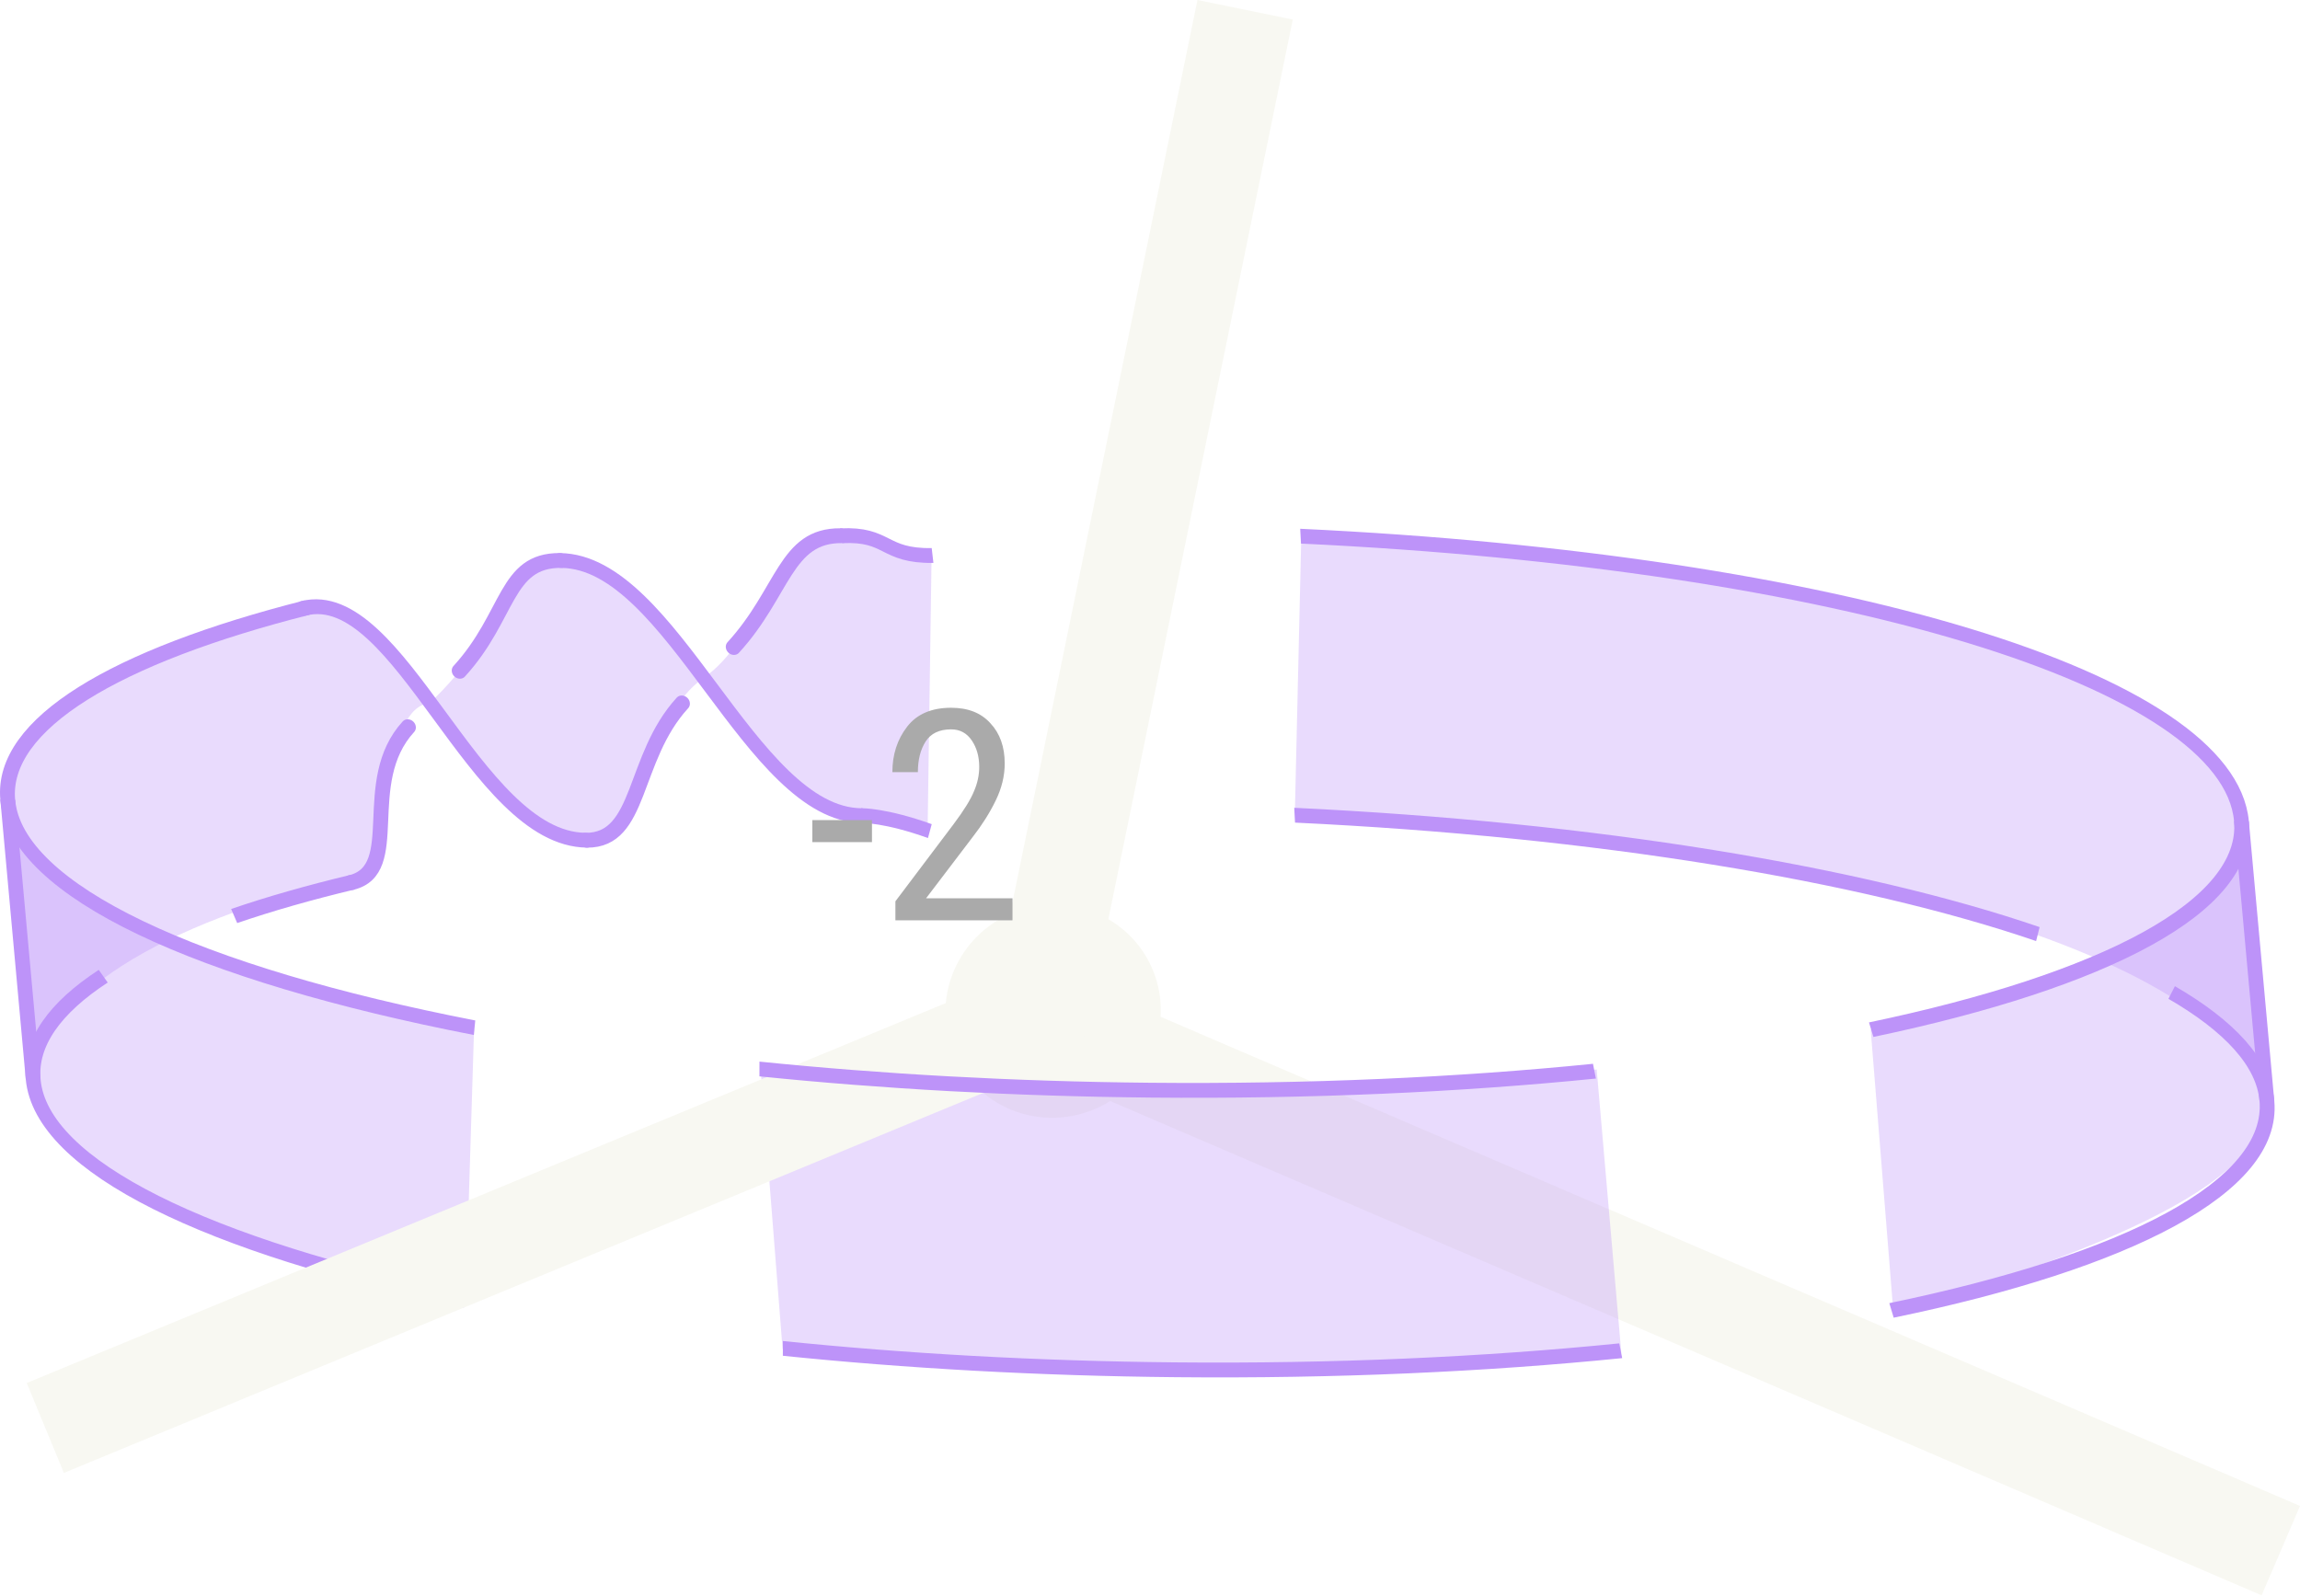
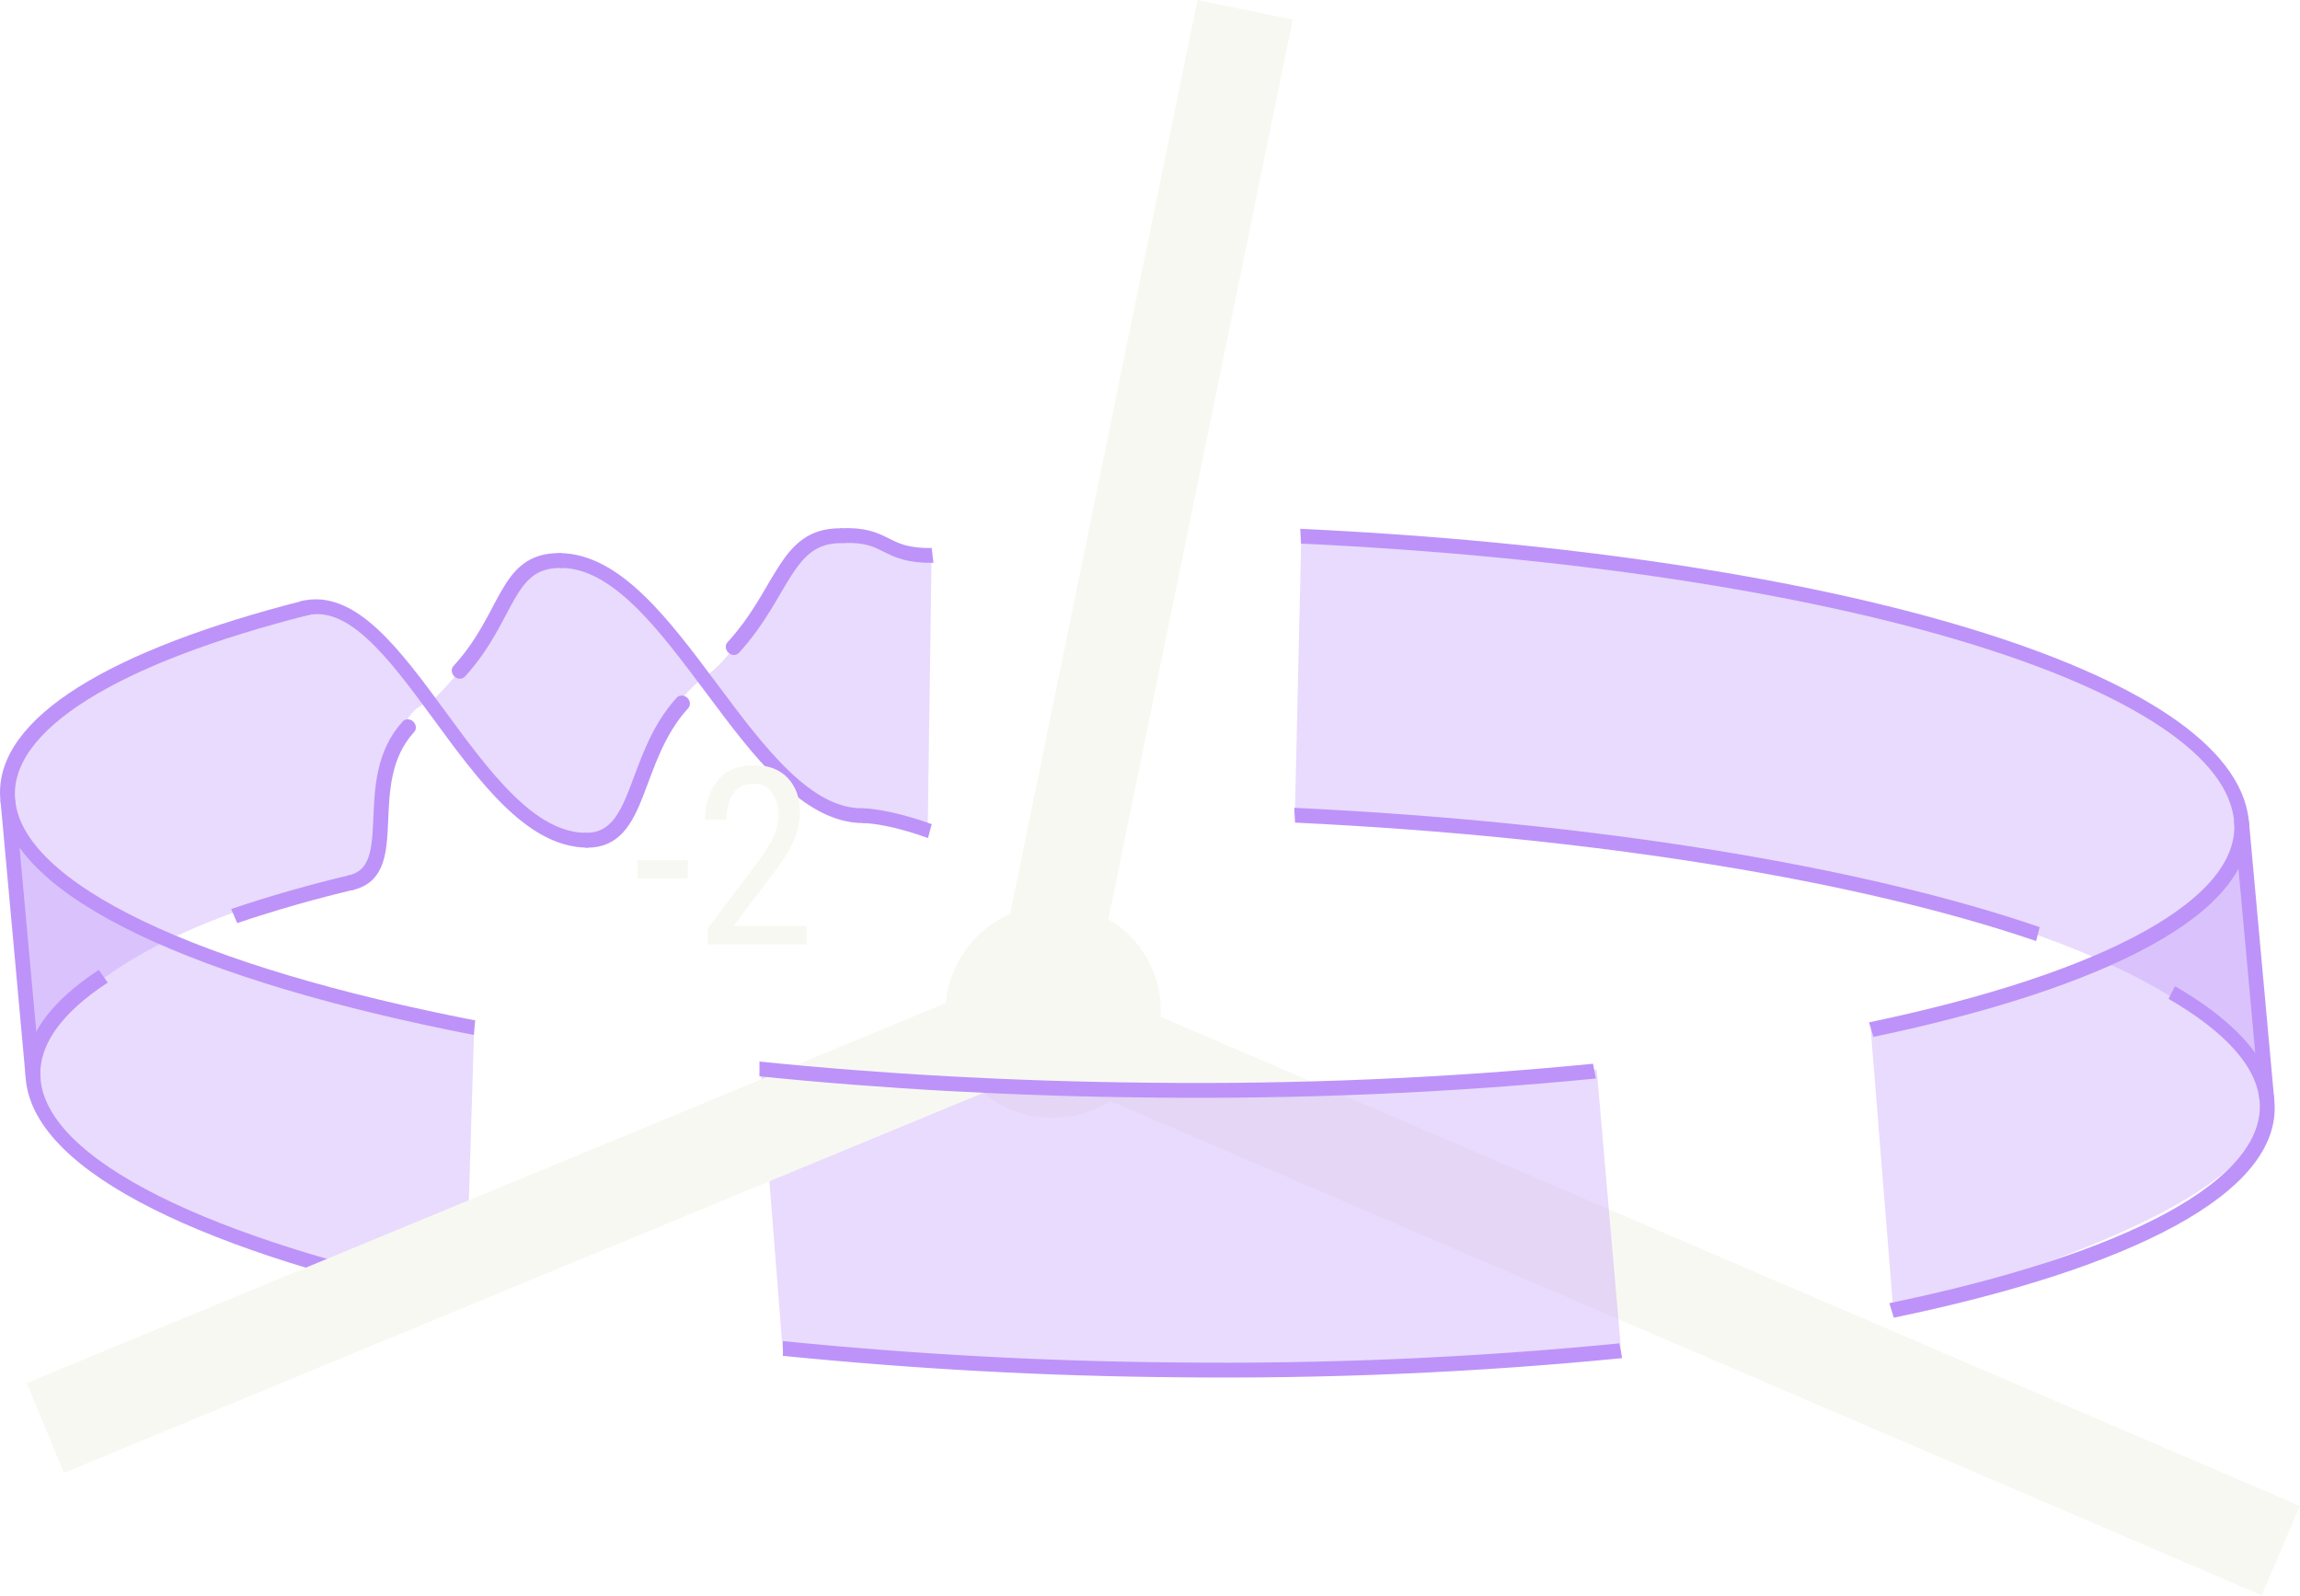
- <svg xmlns="http://www.w3.org/2000/svg" viewBox="0 0 83.175 57.7" version="1.1" id="svg1">
-   <defs id="defs1" />
-   <g id="layer1" transform="translate(-38.0765,-21.80823)">
-     <path style="fill:none;stroke:#f8f8f2;stroke-width:3.519;stroke-dasharray:none;stroke-opacity:1" d="M 75.634,58.604 120.558,77.891" id="path3" />
-     <ellipse style="fill:#f8f8f2;fill-opacity:1;stroke:none;stroke-width:0.252;stroke-dasharray:none;stroke-opacity:1" id="path5-19-3" cx="49.152" cy="82.419" rx="3.901" ry="3.848" transform="rotate(-21.71742)" />
-     <path style="display:inline;fill:#bd93f9;fill-opacity:0.333;stroke:none;stroke-width:0.265;stroke-dasharray:none;stroke-opacity:1" d="m -6.556,14.357 c -0.844,0.031 -1.032,-0.487 -1.894,-0.317 -0.957,0.189 -1.339,1.839 -2.388,2.528 -1.096,0.719 -1.598,3.046 -2.448,2.96 -0.806,-0.082 -1.631,-0.778 -2.496,-2.469 -0.345,-0.245 -0.452,-1.565 -2.121,-1.698 -3.052,0.817 -5.17,1.979 -5.607,3.507 v 5 c 0.402,-1.654 2.801,-2.89 6.243,-3.725 0.647,-0.828 0.611,-2.944 1.485,-3.084 1.425,-1.245 1.652,-2.54 2.585,-2.565 0.879,-0.024 1.684,1.12 2.358,2.074 0.524,0.741 1.307,2.217 2.218,2.38 1.079,0.193 0.742,0.099 1.546,0.322 m 6.611,-0.379 c 8.516,0.357 16.279,2.053 16.952,4.978 v -5 C 16.163,15.986 8.832,14.261 0.105,13.919" id="path10-1" transform="matrix(2.019458,0.01940441,0.1840872,2.023382,82.3618,13.00887)" />
-     <path style="display:inline;fill:#bd93f9;fill-opacity:0.333;stroke:none;stroke-width:0.265;stroke-dasharray:none;stroke-opacity:1" d="m -10.519,28.56 c 4.833,0.432 10.289,0.41 15.026,-0.069 l 0.021,-5.069 c -4.72,0.506 -10.157,0.569 -14.985,0.149 m 19.906,4.192 c 2.541,-0.859 6.879,-2.129 7.04,-3.896 v -5 c -0.176,1.673 -3.106,2.677 -6.985,3.794 m -25.032,0.239 c -4.301,-0.805 -7.44,-2.135 -7.982,-4.033 v 5 c 0.267,1.782 3.209,3.088 7.386,3.918" id="path8-49" transform="matrix(2.019458,0.01940441,0.1840872,2.023382,82.3618,13.00887)" />
-     <path style="display:inline;fill:none;stroke:#bd93f9;stroke-width:0.265;stroke-opacity:1" d="m 14.959,21.946 c 0.986,0.592 1.53,1.241 1.53,1.921 -1e-6,1.529 -2.745,2.898 -7.07,3.815 m -4.919,0.768 c -2.453,0.268 -5.162,0.417 -8.011,0.417 -2.464,0 -4.823,-0.111 -7.002,-0.315 m -5.625,-0.807 c -4.499,-0.917 -7.373,-2.313 -7.373,-3.878 0,-0.656 0.505,-1.283 1.424,-1.857" id="path9-2" transform="matrix(2.019458,0.01940441,0.1840872,2.023382,82.3618,13.00887)" />
-     <path style="display:inline;fill:none;stroke:#bd93f9;stroke-width:0.265;stroke-opacity:1" d="m -19.642,20.911 c 0.657,-0.224 1.386,-0.433 2.179,-0.626 m 9.238,-1.278 c 0,0 0.42,-0.013 1.19,0.265 m 6.564,-0.347 c 5.381,0.205 10.056,0.946 13.127,1.999" id="path4-9-06" transform="matrix(2.019458,0.01940441,0.1840872,2.023382,82.3618,13.00887)" />
-     <path style="fill:none;stroke:#f8f8f2;stroke-width:3.519;stroke-dasharray:none;stroke-opacity:1" d="M 39.715,73.454 75.634,58.604 83.104,22.162" id="path2" />
-     <path id="path4-8" style="display:inline;fill:none;stroke:#bd93f9;stroke-width:0.265;stroke-opacity:1" d="M 0.091,13.932 C 9.71,14.295 16.489,16.362 16.489,18.868 v 0 c 1e-6,1.518 -2.705,2.878 -6.976,3.795 m -5.028,0.79 c -2.449,0.267 -5.153,0.416 -7.996,0.416 -2.45,0 -4.797,-0.11 -6.966,-0.312 m -5.039,-0.689 c -4.855,-0.912 -7.995,-2.364 -7.995,-3.999 3e-6,-1.355 2.165,-2.587 5.68,-3.489 m 9.688,-1.376 c 0.859,-0.051 0.708,0.359 1.606,0.337" transform="matrix(2.019458,0.01940441,0.1840872,2.023382,82.3618,13.00887)" />
-     <path style="display:inline;fill:none;fill-opacity:1;stroke:#bd93f9;stroke-width:0.265;stroke-dasharray:none;stroke-opacity:1" d="m -23.511,18.868 v 5" id="path6-9" transform="matrix(2.019458,0.01940441,0.1840872,2.023382,82.3618,13.00887)" />
-     <path style="display:inline;fill:none;fill-opacity:1;stroke:#bd93f9;stroke-width:0.265;stroke-dasharray:none;stroke-opacity:1" d="m 16.489,18.868 -2e-6,5" id="path7-2" transform="matrix(2.019458,0.01940441,0.1840872,2.023382,82.3618,13.00887)" />
-     <g id="g22" style="display:inline" transform="matrix(2.019458,0.01940441,-0.1840872,-2.023382,35.29182,344.1445)">
-       <path style="fill:none;fill-opacity:1;stroke:#bd93f9;stroke-width:0.265;stroke-linecap:round;stroke-dasharray:none;stroke-opacity:1" d="m 25.05,144.527 c 1,0 0.95,1.473 1.95,2.473" id="path20" />
-       <path style="fill:none;fill-opacity:1;stroke:#bd93f9;stroke-width:0.265;stroke-linecap:round;stroke-dasharray:none;stroke-opacity:1" d="m 28,148 c 1,1 1.117,2.019 2.117,2.019" id="path21" />
-       <path style="fill:none;fill-opacity:1;stroke:#bd93f9;stroke-width:0.265;stroke-linecap:round;stroke-dasharray:none;stroke-opacity:1" d="m 30.035,145.014 c -2,1e-5 -2.985,4.513 -4.985,4.513" id="path22" />
+ <svg xmlns="http://www.w3.org/2000/svg" viewBox="0 0 83.175 57.7">
+   <g transform="translate(-38.076 -21.808)">
+     <path d="m75.634 58.604 44.924 19.287" class="stroke-comment fill-comment" style="fill:none;stroke:#f8f8f2;stroke-width:3.519;stroke-dasharray:none;stroke-opacity:1" />
+     <ellipse cx="49.152" cy="82.419" class="stroke-comment fill-comment" rx="3.901" ry="3.848" style="fill:#f8f8f2;fill-opacity:1;stroke:none;stroke-width:.252;stroke-dasharray:none;stroke-opacity:1" transform="rotate(-21.717)" />
+     <path d="M-6.556 14.357c-.845.03-1.032-.487-1.894-.317-.958.188-1.34 1.839-2.389 2.528-1.096.72-1.597 3.046-2.447 2.96-.807-.082-1.631-.778-2.496-2.47-.346-.244-.452-1.564-2.122-1.698-3.052.818-5.17 1.98-5.607 3.508v5c.402-1.654 2.801-2.89 6.243-3.725.648-.829.611-2.945 1.486-3.084 1.425-1.245 1.652-2.54 2.585-2.565.878-.025 1.684 1.12 2.358 2.074.524.74 1.307 2.217 2.219 2.38 1.079.192.742.098 1.546.321m6.611-.379c8.516.357 16.279 2.053 16.952 4.978v-5c-.326-2.882-7.657-4.607-16.384-4.949" style="display:inline;fill:#bd93f9;fill-opacity:.333;stroke:none;stroke-width:.265;stroke-dasharray:none;stroke-opacity:1" transform="matrix(2.01946 .0194 .18409 2.02338 82.362 13.009)" class="fill-purple" />
+     <path d="M-10.519 28.56c4.833.433 10.29.41 15.026-.069l.021-5.068c-4.72.505-10.157.568-14.985.149M9.45 27.764c2.541-.859 6.879-2.13 7.04-3.896v-5c-.176 1.672-3.105 2.677-6.985 3.793m-25.032.24c-4.302-.806-7.44-2.136-7.983-4.033v5c.268 1.782 3.209 3.088 7.387 3.917" style="display:inline;fill:#bd93f9;fill-opacity:.333;stroke:none;stroke-width:.265;stroke-dasharray:none;stroke-opacity:1" transform="matrix(2.01946 .0194 .18409 2.02338 82.362 13.009)" class="fill-purple" />
+     <path d="M14.96 21.946c.985.592 1.53 1.24 1.53 1.922 0 1.529-2.746 2.897-7.07 3.814m-4.92.768a74 74 0 0 1-8.01.418 76 76 0 0 1-7.003-.315m-5.625-.808c-4.5-.917-7.373-2.313-7.373-3.877 0-.656.506-1.283 1.424-1.857m2.445-1.1a26 26 0 0 1 2.18-.626m9.237-1.278s.42-.013 1.19.265m6.564-.347c5.38.205 10.056.946 13.127 1.999" style="display:inline;fill:none;stroke:#bd93f9;stroke-width:.265;stroke-opacity:1" transform="matrix(2.01946 .0194 .18409 2.02338 82.362 13.009)" class="stroke-purple" />
+     <path d="m39.715 73.454 35.919-14.85 7.47-36.442" class="stroke-comment fill-comment" style="fill:none;stroke:#f8f8f2;stroke-width:3.519;stroke-dasharray:none;stroke-opacity:1" />
+     <path d="M.091 13.932c9.619.363 16.398 2.43 16.398 4.936 0 1.517-2.705 2.877-6.976 3.794m-5.028.79a74 74 0 0 1-7.996.416c-2.45 0-4.797-.11-6.966-.312m-5.04-.689c-4.854-.912-7.994-2.364-7.994-4 0-1.354 2.165-2.586 5.68-3.488m9.688-1.377c.86-.05.708.36 1.606.337" style="display:inline;fill:none;stroke:#bd93f9;stroke-width:.265;stroke-opacity:1" transform="matrix(2.01946 .0194 .18409 2.02338 82.362 13.009)" class="stroke-purple" />
+     <path d="M-23.51 18.868v5m40-5v5" style="display:inline;fill:none;fill-opacity:1;stroke:#bd93f9;stroke-width:.265;stroke-dasharray:none;stroke-opacity:1" transform="matrix(2.01946 .0194 .18409 2.02338 82.362 13.009)" class="stroke-purple" />
+     <g style="display:inline" class="">
+       <path d="M25.05 144.527c1 0 .95 1.473 1.95 2.473m1 1c1 1 1.117 2.019 2.117 2.019m-.082-5.005c-2 0-2.985 4.513-4.985 4.513" style="fill:none;fill-opacity:1;stroke:#bd93f9;stroke-width:.265;stroke-linecap:round;stroke-dasharray:none;stroke-opacity:1" transform="matrix(2.01946 .0194 -.18409 -2.02338 35.292 344.145)" class="stroke-purple" />
    </g>
-     <g id="g22-18" style="display:inline" transform="matrix(2.019458,0.01940441,-0.1840872,-2.023382,25.38203,345.0045)">
-       <path style="fill:none;fill-opacity:1;stroke:#bd93f9;stroke-width:0.265;stroke-linecap:round;stroke-dasharray:none;stroke-opacity:1" d="m 25.72,144.202 c 0.974,0.239 0.28,1.798 1.28,2.798" id="path20-96" />
-       <path style="fill:none;fill-opacity:1;stroke:#bd93f9;stroke-width:0.265;stroke-linecap:round;stroke-dasharray:none;stroke-opacity:1" d="M 28,148 C 29,149 29,150 30,150" id="path21-4" />
-       <path style="fill:none;fill-opacity:1;stroke:#bd93f9;stroke-width:0.265;stroke-linecap:round;stroke-dasharray:none;stroke-opacity:1" d="m 30,145 c -2,1e-5 -2.922,4.549 -4.684,4.1" id="path22-3" />
+     <g style="display:inline" class="">
+       <path d="M25.72 144.202c.973.24.28 1.798 1.28 2.798m1 1c1 1 1 2 2 2m0-5c-2 0-2.922 4.549-4.684 4.1" style="fill:none;fill-opacity:1;stroke:#bd93f9;stroke-width:.265;stroke-linecap:round;stroke-dasharray:none;stroke-opacity:1" transform="matrix(2.01946 .0194 -.18409 -2.02338 25.382 345.005)" class="stroke-purple" />
    </g>
-     <text xml:space="preserve" style="font-size:10.667px;font-family:'Roboto Condensed';-inkscape-font-specification:'Roboto Condensed, ';fill:#AAAAAA;" x="67.204" y="55.097" id="text1">
-       <tspan id="tspan1" x="67.204" y="55.097" style="fill:#AAAAAA;">-2  </tspan>
+     <text x="60.913" y="55.971" class="stroke-comment fill-comment" style="font-size:9px;font-family:&quot;Roboto Condensed&quot;;-inkscape-font-specification:&quot;Roboto Condensed, &quot;;fill:#f8f8f2">
+       <tspan x="60.913" y="55.971" class="stroke-comment fill-comment" style="fill:#f8f8f2">-2</tspan>
    </text>
  </g>
</svg>
